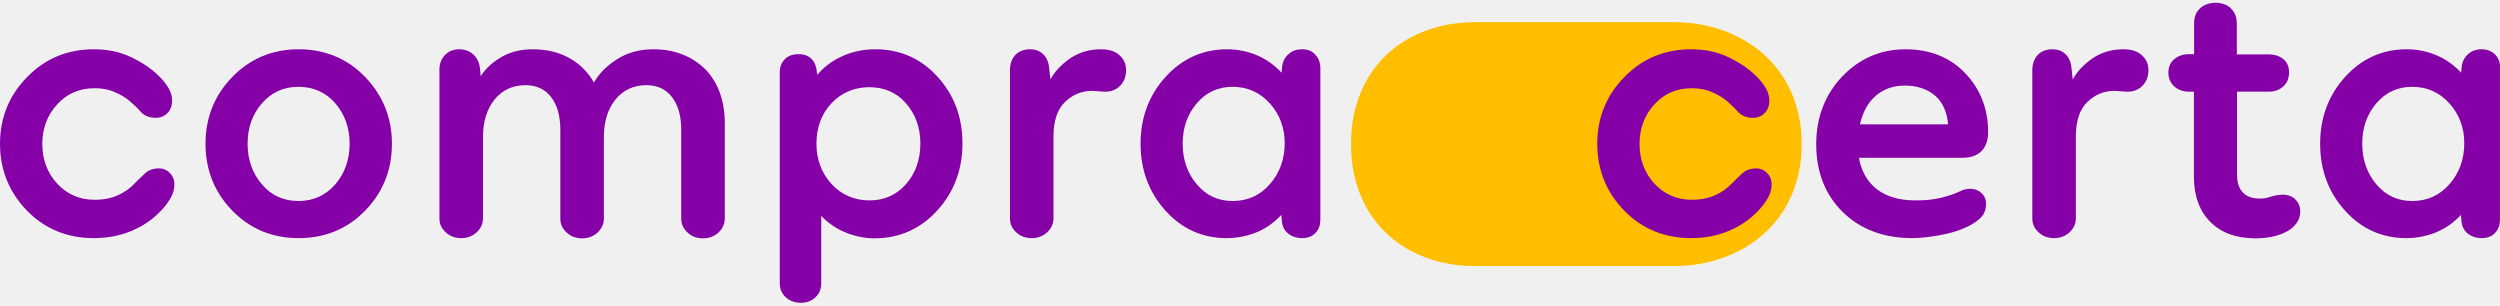
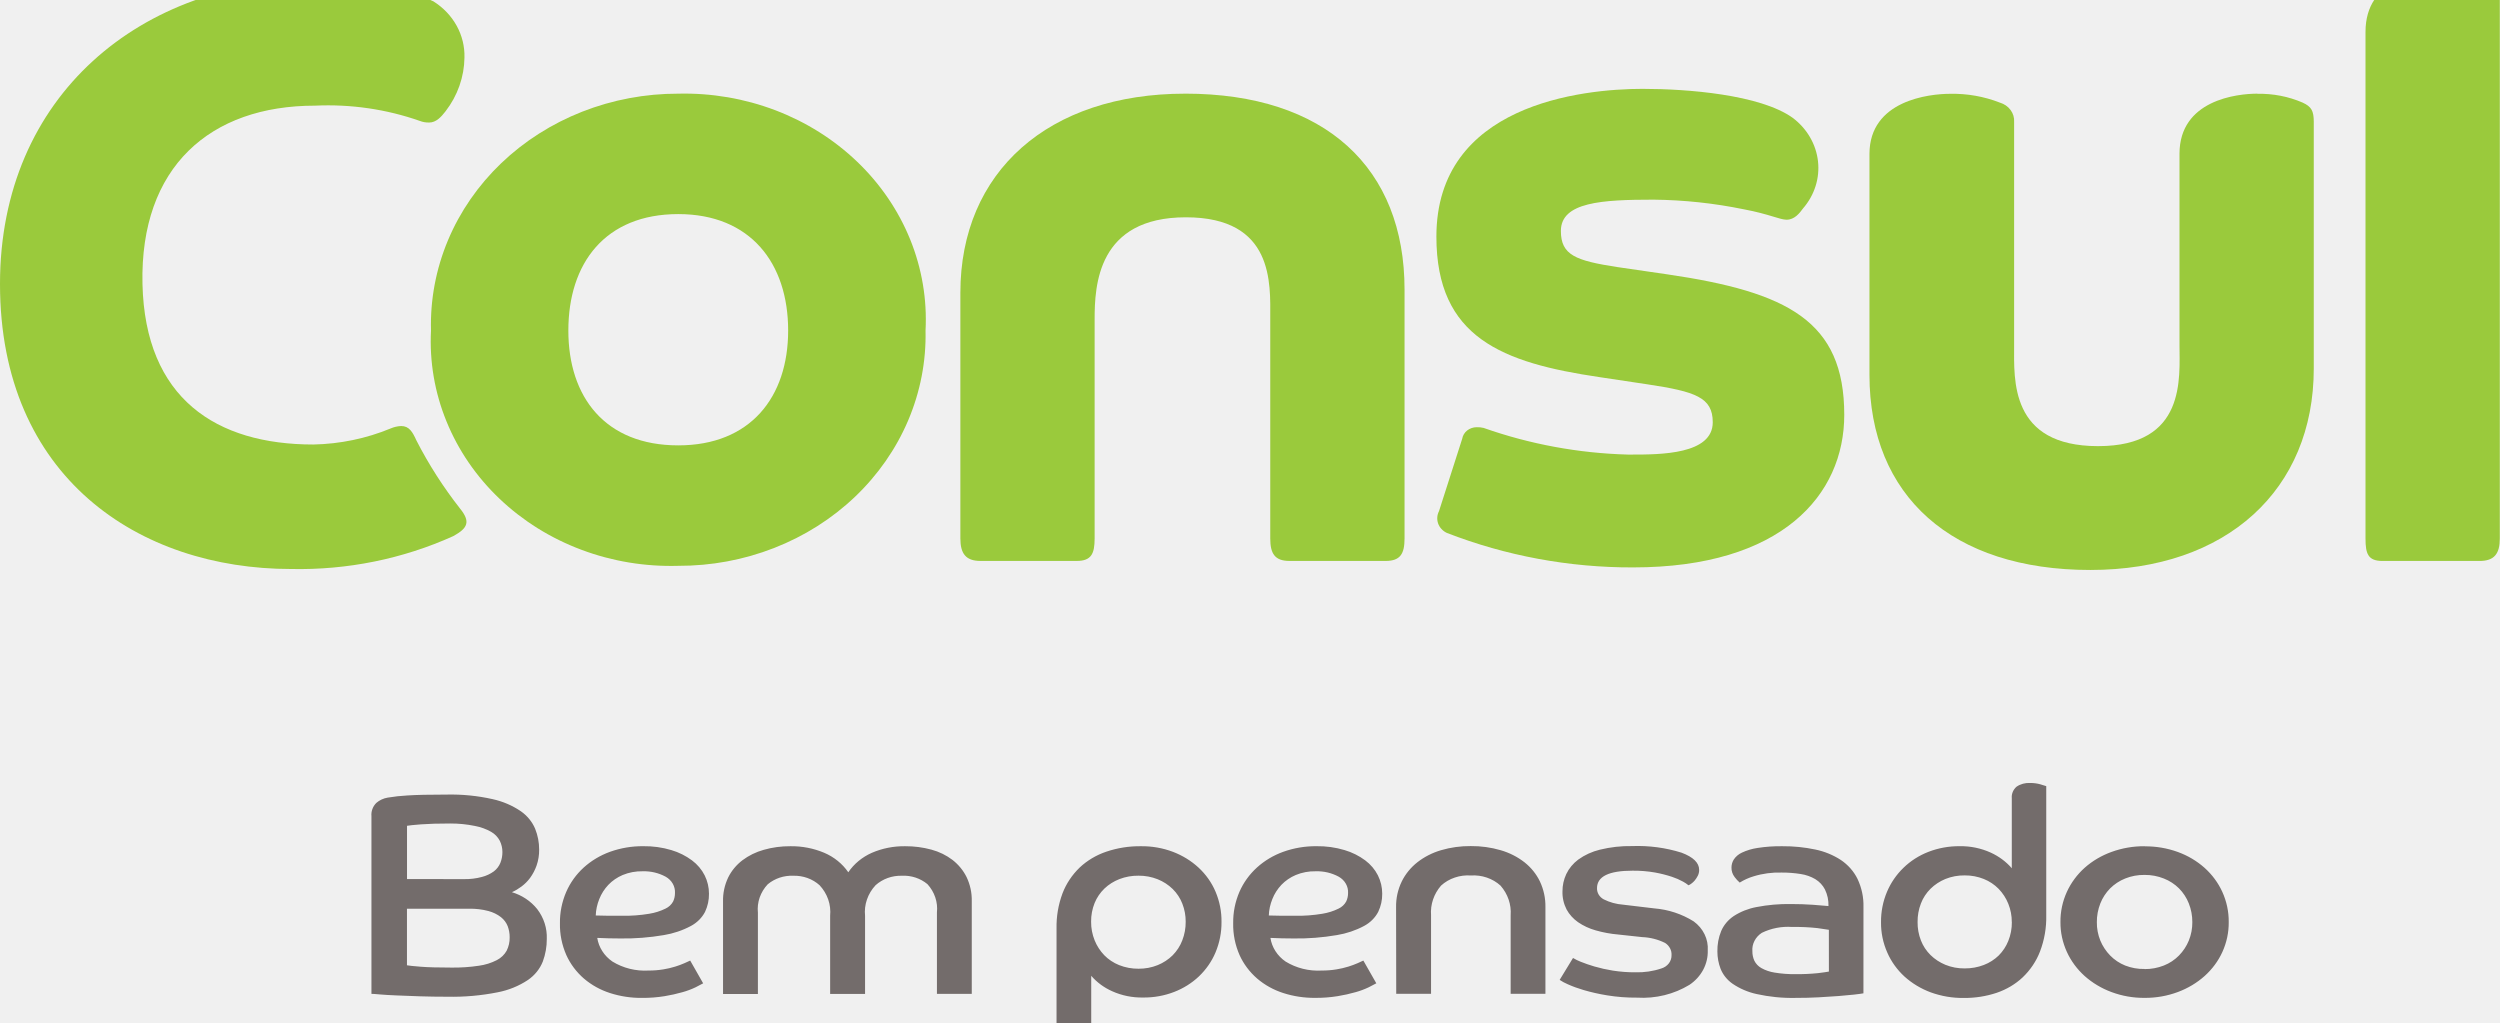
- <svg xmlns="http://www.w3.org/2000/svg" width="180" height="22" viewBox="0 0 180 22" fill="none">
+ <svg xmlns="http://www.w3.org/2000/svg" width="88" height="36" viewBox="0 0 88 36" fill="none">
  <g clip-path="url(#clip0)">
-     <path d="M106.204 1.595C101.277 1.595 97.275 4.782 97.275 10.376C97.275 15.971 101.277 19.157 106.204 19.157H120.508C125.435 19.157 129.721 15.971 129.721 10.376C129.721 4.782 125.435 1.595 120.508 1.595H106.204Z" fill="#FFBE00" />
-     <path d="M11.437 12.123C11.049 12.123 10.721 12.241 10.467 12.461C10.228 12.666 9.974 12.931 9.675 13.225C9.377 13.548 8.989 13.826 8.511 14.047C8.033 14.267 7.466 14.384 6.809 14.384C5.734 14.384 4.823 13.988 4.121 13.225C3.404 12.446 3.046 11.492 3.046 10.361C3.046 9.245 3.404 8.291 4.121 7.512C4.823 6.734 5.734 6.352 6.809 6.352C7.346 6.352 7.839 6.441 8.257 6.631C8.675 6.808 9.018 7.013 9.272 7.219C9.616 7.512 9.914 7.791 10.138 8.056C10.392 8.335 10.751 8.482 11.213 8.482C11.557 8.482 11.855 8.364 12.064 8.129C12.288 7.894 12.393 7.601 12.393 7.248C12.393 6.94 12.303 6.631 12.124 6.323C11.945 6.029 11.706 5.721 11.407 5.442C10.9 4.943 10.243 4.502 9.451 4.12C8.66 3.739 7.764 3.548 6.749 3.548C4.853 3.548 3.24 4.223 1.956 5.545C0.657 6.866 0 8.482 0 10.347C0 12.226 0.657 13.841 1.941 15.163C3.225 16.484 4.853 17.145 6.749 17.145C7.734 17.145 8.63 16.969 9.422 16.646C10.213 16.308 10.855 15.897 11.348 15.412C11.721 15.075 12.005 14.708 12.229 14.355C12.453 14.003 12.557 13.636 12.557 13.283C12.557 12.96 12.453 12.681 12.229 12.461C12.02 12.241 11.751 12.123 11.437 12.123Z" fill="#8600A7" />
-     <path d="M21.5 3.548C19.604 3.548 18.006 4.223 16.722 5.545C15.438 6.866 14.796 8.482 14.796 10.347C14.796 12.226 15.438 13.841 16.722 15.163C18.006 16.484 19.604 17.145 21.5 17.145C23.411 17.145 25.024 16.47 26.293 15.163C27.577 13.841 28.219 12.226 28.219 10.347C28.219 8.496 27.577 6.881 26.293 5.545C25.024 4.223 23.396 3.548 21.5 3.548ZM18.857 7.439C19.544 6.646 20.425 6.25 21.485 6.25C22.56 6.25 23.456 6.646 24.143 7.439C24.83 8.232 25.173 9.216 25.173 10.347C25.173 11.477 24.83 12.476 24.143 13.268C23.456 14.062 22.56 14.473 21.485 14.473C20.425 14.473 19.529 14.076 18.857 13.268C18.17 12.476 17.827 11.492 17.827 10.347C17.827 9.201 18.17 8.232 18.857 7.439Z" fill="#8600A7" />
-     <path d="M47.033 3.548C46.033 3.548 45.137 3.797 44.376 4.297C43.659 4.767 43.121 5.31 42.763 5.941C42.345 5.207 41.778 4.634 41.046 4.209C40.284 3.768 39.374 3.548 38.328 3.548C37.447 3.548 36.656 3.753 35.984 4.179C35.387 4.546 34.924 4.987 34.611 5.486L34.566 4.987C34.521 4.532 34.357 4.179 34.088 3.93C33.819 3.68 33.461 3.548 33.058 3.548C32.64 3.548 32.296 3.695 32.042 3.959C31.774 4.238 31.639 4.59 31.639 5.001V15.721C31.639 16.117 31.789 16.455 32.102 16.734C32.401 17.013 32.774 17.145 33.207 17.145C33.64 17.145 33.998 17.013 34.312 16.734C34.611 16.455 34.775 16.117 34.775 15.721V9.847C34.775 8.746 35.059 7.85 35.611 7.16C36.163 6.485 36.91 6.132 37.836 6.132C38.612 6.132 39.239 6.411 39.672 6.984C40.12 7.556 40.344 8.349 40.344 9.348V15.736C40.344 16.132 40.493 16.47 40.807 16.749C41.106 17.028 41.479 17.16 41.912 17.16C42.345 17.16 42.703 17.028 43.017 16.749C43.315 16.47 43.48 16.132 43.48 15.736V9.847C43.48 8.746 43.763 7.85 44.316 7.16C44.868 6.485 45.615 6.132 46.541 6.132C47.317 6.132 47.944 6.411 48.377 6.984C48.825 7.556 49.049 8.349 49.049 9.348V15.736C49.049 16.132 49.198 16.47 49.512 16.749C49.81 17.028 50.184 17.16 50.617 17.16C51.05 17.16 51.408 17.028 51.722 16.749C52.02 16.47 52.185 16.132 52.185 15.736V8.907C52.185 7.277 51.722 5.971 50.796 5.001C49.825 4.047 48.571 3.548 47.033 3.548Z" fill="#8600A7" />
-     <path d="M63.011 3.548C62.145 3.548 61.339 3.724 60.607 4.062C59.92 4.37 59.323 4.825 58.845 5.383L58.815 5.178C58.785 4.796 58.651 4.473 58.442 4.253C58.218 4.018 57.904 3.9 57.486 3.9C57.068 3.9 56.74 4.018 56.501 4.267C56.262 4.517 56.143 4.825 56.143 5.207V20.42C56.143 20.816 56.292 21.139 56.576 21.404C56.859 21.668 57.233 21.8 57.651 21.8C58.084 21.8 58.442 21.668 58.711 21.404C58.994 21.139 59.129 20.816 59.129 20.42V15.545C59.607 16.044 60.174 16.44 60.801 16.705C61.488 16.998 62.22 17.16 62.966 17.16C64.743 17.16 66.266 16.484 67.475 15.163C68.685 13.841 69.297 12.211 69.297 10.332C69.297 8.423 68.685 6.808 67.49 5.515C66.311 4.209 64.803 3.548 63.011 3.548ZM66.266 10.332C66.266 11.492 65.922 12.476 65.236 13.254C64.549 14.032 63.668 14.429 62.608 14.429C61.518 14.429 60.592 14.032 59.875 13.254C59.159 12.476 58.785 11.492 58.785 10.361C58.785 9.186 59.144 8.203 59.86 7.439C60.577 6.675 61.503 6.279 62.593 6.279C63.653 6.279 64.549 6.661 65.221 7.424C65.907 8.203 66.266 9.172 66.266 10.332Z" fill="#8600A7" />
-     <path d="M79.255 3.548C78.389 3.548 77.613 3.797 76.956 4.267C76.374 4.693 75.926 5.178 75.627 5.721L75.538 4.884C75.493 4.443 75.344 4.12 75.09 3.885C74.836 3.651 74.522 3.548 74.164 3.548C73.716 3.548 73.358 3.695 73.104 3.959C72.85 4.238 72.716 4.605 72.716 5.06V15.721C72.716 16.117 72.865 16.455 73.178 16.734C73.477 17.013 73.85 17.145 74.283 17.145C74.716 17.145 75.075 17.013 75.388 16.734C75.687 16.455 75.851 16.117 75.851 15.721V9.847C75.851 8.717 76.12 7.88 76.672 7.351C77.21 6.822 77.867 6.543 78.628 6.543C78.778 6.543 78.942 6.558 79.091 6.573C79.255 6.587 79.405 6.602 79.569 6.602C80.017 6.602 80.375 6.455 80.659 6.162C80.943 5.868 81.077 5.501 81.077 5.06C81.077 4.62 80.928 4.267 80.614 3.988C80.316 3.695 79.853 3.548 79.255 3.548Z" fill="#8600A7" />
-     <path d="M93.752 3.548C93.349 3.548 93.021 3.665 92.752 3.915C92.483 4.164 92.334 4.488 92.304 4.884L92.274 5.236C91.796 4.722 91.244 4.311 90.587 4.018C89.9 3.709 89.138 3.548 88.347 3.548C86.6 3.548 85.107 4.223 83.912 5.545C82.718 6.866 82.121 8.482 82.121 10.347C82.121 12.226 82.718 13.841 83.898 15.148C85.077 16.47 86.57 17.145 88.317 17.145C89.109 17.145 89.87 16.984 90.557 16.69C91.199 16.411 91.766 16 92.259 15.471L92.289 15.868C92.319 16.279 92.468 16.587 92.737 16.807C93.006 17.028 93.349 17.145 93.752 17.145C94.17 17.145 94.499 17.013 94.723 16.763C94.962 16.514 95.066 16.191 95.066 15.794V4.928C95.066 4.517 94.947 4.194 94.693 3.93C94.484 3.68 94.155 3.548 93.752 3.548ZM92.498 10.302C92.498 11.462 92.14 12.461 91.423 13.268C90.721 14.076 89.81 14.473 88.75 14.473C87.705 14.473 86.839 14.076 86.167 13.268C85.495 12.476 85.152 11.492 85.152 10.347C85.152 9.201 85.495 8.217 86.167 7.439C86.839 6.646 87.705 6.25 88.75 6.25C89.81 6.25 90.706 6.646 91.423 7.439C92.14 8.232 92.498 9.201 92.498 10.302Z" fill="#8600A7" />
-     <path d="M126.438 12.123C126.05 12.123 125.721 12.241 125.468 12.461C125.229 12.666 124.975 12.931 124.676 13.225C124.378 13.548 123.989 13.826 123.512 14.047C123.034 14.267 122.466 14.384 121.809 14.384C120.734 14.384 119.824 13.988 119.122 13.225C118.405 12.446 118.047 11.492 118.047 10.361C118.047 9.245 118.405 8.291 119.122 7.512C119.824 6.734 120.734 6.352 121.809 6.352C122.347 6.352 122.84 6.441 123.258 6.631C123.676 6.808 124.019 7.013 124.273 7.219C124.616 7.512 124.915 7.791 125.139 8.056C125.393 8.335 125.751 8.482 126.214 8.482C126.558 8.482 126.856 8.364 127.065 8.129C127.289 7.894 127.394 7.601 127.394 7.248C127.394 6.94 127.304 6.631 127.125 6.323C126.946 6.029 126.707 5.721 126.408 5.442C125.901 4.943 125.244 4.502 124.452 4.12C123.661 3.739 122.765 3.548 121.75 3.548C119.853 3.548 118.241 4.223 116.957 5.545C115.658 6.866 115.001 8.482 115.001 10.347C115.001 12.226 115.658 13.841 116.942 15.163C118.226 16.484 119.853 17.145 121.75 17.145C122.735 17.145 123.631 16.969 124.422 16.646C125.214 16.308 125.856 15.897 126.348 15.412C126.722 15.075 127.005 14.708 127.229 14.355C127.453 14.003 127.558 13.636 127.558 13.283C127.558 12.96 127.453 12.681 127.229 12.461C127.035 12.241 126.752 12.123 126.438 12.123Z" fill="#8600A7" />
-     <path d="M142.667 10.875C142.981 10.567 143.145 10.097 143.145 9.509C143.145 7.85 142.593 6.426 141.503 5.28C140.413 4.135 138.964 3.548 137.203 3.548C135.411 3.548 133.873 4.209 132.634 5.515C131.394 6.822 130.767 8.467 130.767 10.39C130.767 12.373 131.409 14.017 132.678 15.266C133.948 16.514 135.635 17.145 137.68 17.145C138.218 17.145 138.875 17.072 139.636 16.94C140.398 16.807 141.07 16.602 141.652 16.323C142.07 16.117 142.399 15.897 142.638 15.647C142.876 15.398 142.996 15.075 142.996 14.678C142.996 14.37 142.891 14.106 142.667 13.9C142.443 13.694 142.175 13.592 141.861 13.592C141.592 13.592 141.353 13.65 141.129 13.768C140.92 13.871 140.637 13.988 140.293 14.091C140.025 14.179 139.696 14.267 139.308 14.326C138.92 14.399 138.442 14.429 137.904 14.429C136.74 14.429 135.799 14.15 135.112 13.606C134.44 13.078 134.007 12.314 133.843 11.36H141.309C141.891 11.36 142.354 11.198 142.667 10.875ZM137.143 6.162C138.039 6.162 138.77 6.411 139.338 6.896C139.875 7.366 140.189 8.07 140.263 8.951H133.918C134.112 8.085 134.485 7.395 135.038 6.91C135.605 6.411 136.307 6.162 137.143 6.162Z" fill="#8600A7" />
-     <path d="M152.865 3.548C151.999 3.548 151.223 3.797 150.566 4.267C149.984 4.693 149.536 5.178 149.237 5.721L149.148 4.884C149.103 4.443 148.953 4.12 148.7 3.885C148.446 3.651 148.132 3.548 147.774 3.548C147.326 3.548 146.968 3.695 146.714 3.959C146.46 4.238 146.326 4.605 146.326 5.06V15.721C146.326 16.117 146.475 16.455 146.788 16.734C147.087 17.013 147.46 17.145 147.893 17.145C148.326 17.145 148.685 17.013 148.998 16.734C149.297 16.455 149.461 16.117 149.461 15.721V9.847C149.461 8.717 149.73 7.88 150.282 7.351C150.82 6.822 151.477 6.543 152.238 6.543C152.388 6.543 152.552 6.558 152.701 6.573C152.865 6.587 153.015 6.602 153.179 6.602C153.627 6.602 153.985 6.455 154.269 6.162C154.553 5.868 154.687 5.501 154.687 5.06C154.687 4.62 154.538 4.267 154.224 3.988C153.926 3.695 153.463 3.548 152.865 3.548Z" fill="#8600A7" />
-     <path d="M164.35 14.018C164.216 14.018 164.096 14.032 163.977 14.047C163.872 14.076 163.768 14.091 163.693 14.106C163.529 14.15 163.38 14.194 163.23 14.238C163.081 14.282 162.902 14.297 162.693 14.297C162.17 14.297 161.752 14.15 161.483 13.856C161.2 13.562 161.065 13.137 161.065 12.579V6.602H163.335C163.768 6.602 164.126 6.47 164.395 6.22C164.679 5.971 164.813 5.618 164.813 5.207C164.813 4.781 164.664 4.458 164.38 4.238C164.096 4.018 163.738 3.915 163.32 3.915H161.051V1.668C161.051 1.243 160.901 0.89 160.632 0.611C160.349 0.332 159.975 0.2 159.513 0.2C159.05 0.2 158.676 0.347 158.393 0.611C158.109 0.875 157.975 1.243 157.975 1.668V3.9H157.616C157.183 3.9 156.84 4.018 156.556 4.253C156.273 4.488 156.123 4.811 156.123 5.222C156.123 5.633 156.273 5.971 156.541 6.22C156.825 6.47 157.183 6.602 157.601 6.602H157.96V12.711C157.96 14.091 158.363 15.192 159.139 15.971C159.916 16.764 161.021 17.16 162.394 17.16C162.827 17.16 163.23 17.116 163.589 17.043C163.947 16.969 164.261 16.866 164.514 16.734C164.873 16.573 165.142 16.352 165.336 16.088C165.53 15.824 165.619 15.53 165.619 15.222C165.619 14.884 165.5 14.59 165.261 14.355C165.052 14.135 164.738 14.018 164.35 14.018Z" fill="#8600A7" />
-     <path d="M179.652 3.93C179.399 3.68 179.07 3.548 178.682 3.548C178.279 3.548 177.95 3.665 177.681 3.915C177.413 4.164 177.263 4.488 177.233 4.884L177.204 5.236C176.726 4.722 176.173 4.311 175.516 4.018C174.83 3.709 174.068 3.548 173.277 3.548C171.53 3.548 170.037 4.223 168.842 5.545C167.648 6.866 167.05 8.482 167.05 10.347C167.05 12.226 167.648 13.841 168.827 15.148C170.007 16.47 171.5 17.145 173.247 17.145C174.038 17.145 174.8 16.984 175.487 16.69C176.129 16.411 176.696 16 177.189 15.471L177.219 15.868C177.248 16.279 177.398 16.587 177.667 16.807C177.935 17.028 178.279 17.145 178.682 17.145C179.1 17.145 179.428 17.013 179.652 16.763C179.891 16.514 179.996 16.191 179.996 15.794V4.928C180.026 4.517 179.906 4.194 179.652 3.93ZM177.428 10.302C177.428 11.462 177.069 12.461 176.353 13.268C175.651 14.076 174.74 14.473 173.68 14.473C172.635 14.473 171.769 14.076 171.097 13.268C170.425 12.476 170.081 11.492 170.081 10.347C170.081 9.201 170.425 8.217 171.097 7.439C171.769 6.646 172.635 6.25 173.68 6.25C174.74 6.25 175.636 6.646 176.353 7.439C177.069 8.232 177.428 9.201 177.428 10.302Z" fill="#8600A7" />
+     <path d="M23.875 15.677C21.306 15.677 20.006 13.981 20.006 11.635C20.006 9.261 21.305 7.536 23.875 7.536C26.413 7.536 27.743 9.261 27.743 11.635C27.743 13.981 26.413 15.677 23.875 15.677ZM23.875 3.297C22.713 3.295 21.563 3.511 20.492 3.932C19.422 4.353 18.452 4.97 17.641 5.747C16.829 6.525 16.193 7.446 15.769 8.457C15.345 9.469 15.142 10.549 15.171 11.635C15.115 12.724 15.3 13.813 15.716 14.832C16.131 15.852 16.767 16.779 17.585 17.557C18.402 18.335 19.383 18.947 20.466 19.352C21.548 19.759 22.709 19.951 23.875 19.917C25.032 19.921 26.178 19.708 27.245 19.291C28.313 18.875 29.281 18.262 30.092 17.491C30.903 16.719 31.541 15.803 31.968 14.798C32.395 13.792 32.603 12.717 32.579 11.635C32.636 10.543 32.452 9.451 32.038 8.428C31.623 7.405 30.988 6.473 30.171 5.691C29.354 4.908 28.373 4.292 27.29 3.88C26.206 3.468 25.044 3.269 23.875 3.297Z" fill="#9ACA3C" />
+     <path d="M11.183 -0.717C4.988 -0.717 0 3.353 0 9.995C0 16.807 4.897 20.029 10.246 20.029C12.221 20.071 14.179 19.674 15.958 18.87C16.472 18.588 16.563 18.362 16.2 17.909C15.607 17.154 15.091 16.35 14.659 15.506C14.524 15.21 14.406 14.996 14.12 14.996C13.993 15.002 13.867 15.031 13.752 15.081C12.894 15.436 11.969 15.628 11.032 15.647C7.616 15.647 5.108 14.036 5.015 9.994C4.924 5.868 7.403 3.719 11.09 3.719C12.345 3.661 13.6 3.843 14.777 4.256C14.882 4.297 14.995 4.316 15.109 4.313C15.351 4.313 15.531 4.115 15.683 3.918C16.109 3.366 16.341 2.705 16.349 2.024C16.359 1.636 16.265 1.252 16.075 0.907C15.884 0.562 15.604 0.267 15.26 0.05C14.001 -0.551 12.589 -0.815 11.181 -0.713" fill="#9ACA3C" />
+     <path d="M85.939 -0.999C85.183 -0.999 83.266 -0.773 83.266 1.121V18.956C83.266 19.493 83.353 19.746 83.866 19.746H87.281C87.795 19.746 87.993 19.497 87.993 18.956V-0.01C88.02 -0.15 87.994 -0.294 87.919 -0.418C87.845 -0.542 87.726 -0.637 87.585 -0.689C87.066 -0.902 86.504 -1.008 85.937 -0.999" fill="#9ACA3C" />
+     <path d="M41.716 3.297C36.911 3.297 33.805 6.038 33.805 10.306V18.955C33.805 19.492 34.001 19.745 34.514 19.745H37.898C38.412 19.745 38.531 19.496 38.531 18.955V11.238C38.531 10.053 38.63 7.649 41.743 7.649C44.856 7.649 44.713 9.994 44.713 11.182V18.955C44.713 19.492 44.877 19.745 45.391 19.745H48.775C49.289 19.745 49.44 19.496 49.44 18.955V10.193C49.44 5.924 46.668 3.296 41.712 3.296" fill="#9ACA3C" />
+     <path d="M79.462 3.297C78.737 3.297 76.718 3.523 76.718 5.416V12.115C76.718 13.299 76.966 15.704 73.853 15.704C70.74 15.704 70.897 13.359 70.897 12.171V4.291C70.907 4.142 70.863 3.994 70.772 3.872C70.682 3.749 70.55 3.658 70.398 3.613C69.844 3.396 69.247 3.29 68.646 3.302C67.92 3.302 65.805 3.528 65.805 5.421V13.195C65.805 17.462 68.713 20.063 73.58 20.063C78.385 20.063 81.445 17.236 81.445 12.968V4.291C81.445 3.896 81.358 3.754 81.056 3.613C80.556 3.396 80.01 3.29 79.459 3.302" fill="#9ACA3C" />
+     <path d="M57.844 3.127C55.638 3.127 50.561 3.693 50.561 8.328C50.561 11.889 52.883 12.77 56.303 13.275L57.992 13.529C59.681 13.784 60.289 13.988 60.289 14.864C60.289 15.997 58.444 16.001 57.439 16.001H57.301C55.565 15.954 53.849 15.636 52.224 15.063C52.144 15.043 52.062 15.035 51.98 15.038C51.857 15.038 51.737 15.079 51.644 15.153C51.55 15.228 51.488 15.332 51.469 15.446L50.653 17.993C50.583 18.128 50.572 18.284 50.622 18.427C50.673 18.57 50.782 18.688 50.925 18.757C53.003 19.565 55.233 19.979 57.483 19.973C62.712 19.973 64.918 17.43 64.918 14.602C64.918 11.295 62.923 10.278 58.69 9.657L56.938 9.402C55.46 9.176 54.943 8.978 54.943 8.13C54.943 7.112 56.393 7.028 58.206 7.028C59.274 7.039 60.337 7.153 61.38 7.367C62.286 7.537 62.646 7.734 62.89 7.734C63.162 7.734 63.344 7.508 63.464 7.34C63.666 7.108 63.816 6.841 63.907 6.555C63.998 6.269 64.027 5.969 63.993 5.672C63.959 5.375 63.863 5.088 63.71 4.826C63.557 4.564 63.35 4.333 63.101 4.146C61.954 3.327 59.385 3.128 57.842 3.128" fill="#9ACA3C" />
+     <path d="M13.075 28.73C13.067 28.645 13.078 28.559 13.108 28.479C13.137 28.398 13.185 28.324 13.247 28.262C13.359 28.166 13.497 28.101 13.646 28.076C13.876 28.038 14.108 28.012 14.341 28C14.66 27.979 15.122 27.969 15.725 27.969C16.268 27.957 16.812 28.011 17.341 28.13C17.7 28.209 18.039 28.355 18.337 28.558C18.561 28.716 18.734 28.928 18.837 29.172C18.931 29.406 18.979 29.653 18.978 29.903C18.981 30.096 18.95 30.289 18.886 30.472C18.832 30.624 18.756 30.768 18.66 30.901C18.575 31.017 18.471 31.121 18.353 31.208C18.25 31.285 18.138 31.352 18.019 31.405C18.374 31.512 18.684 31.719 18.908 31.998C19.143 32.303 19.262 32.674 19.247 33.05C19.249 33.321 19.201 33.59 19.107 33.846C19.004 34.105 18.823 34.331 18.584 34.495C18.265 34.707 17.902 34.855 17.518 34.929C16.94 35.044 16.349 35.097 15.757 35.085C15.413 35.085 15.086 35.08 14.777 35.07C14.468 35.06 14.195 35.05 13.959 35.039C13.722 35.029 13.526 35.018 13.372 35.004C13.218 34.99 13.119 34.983 13.075 34.984V28.73ZM16.328 30.945C16.542 30.95 16.756 30.924 16.962 30.869C17.115 30.83 17.258 30.763 17.384 30.672C17.488 30.592 17.568 30.487 17.615 30.369C17.662 30.248 17.686 30.12 17.685 29.991C17.685 29.854 17.654 29.72 17.593 29.596C17.525 29.465 17.419 29.355 17.286 29.279C17.11 29.18 16.916 29.11 16.715 29.073C16.429 29.014 16.137 28.986 15.845 28.987C15.428 28.987 15.088 28.997 14.822 29.017C14.557 29.038 14.392 29.055 14.327 29.068V30.943L16.328 30.945ZM14.325 33.978C14.39 33.991 14.55 34.008 14.804 34.028C15.059 34.049 15.424 34.059 15.898 34.059C16.219 34.063 16.539 34.042 16.856 33.994C17.078 33.964 17.293 33.897 17.489 33.796C17.637 33.72 17.757 33.604 17.835 33.464C17.907 33.317 17.944 33.157 17.94 32.996C17.942 32.861 17.918 32.728 17.871 32.601C17.822 32.478 17.741 32.369 17.634 32.284C17.505 32.184 17.354 32.111 17.193 32.068C16.971 32.009 16.74 31.982 16.509 31.987H14.325V33.978ZM24.751 34.613C24.693 34.646 24.603 34.694 24.482 34.754C24.335 34.824 24.181 34.881 24.023 34.925C23.816 34.984 23.604 35.031 23.39 35.066C23.129 35.108 22.864 35.128 22.598 35.126C22.215 35.13 21.834 35.072 21.471 34.955C21.132 34.846 20.821 34.673 20.556 34.447C20.289 34.216 20.078 33.934 19.936 33.621C19.779 33.265 19.702 32.882 19.71 32.497C19.705 32.12 19.78 31.745 19.931 31.395C20.071 31.073 20.28 30.781 20.545 30.539C20.811 30.298 21.126 30.109 21.471 29.984C21.844 29.85 22.24 29.783 22.64 29.786C22.976 29.781 23.311 29.827 23.631 29.923C23.895 30.001 24.141 30.124 24.358 30.285C24.548 30.427 24.701 30.608 24.805 30.814C24.905 31.016 24.957 31.236 24.956 31.459C24.959 31.679 24.912 31.898 24.817 32.099C24.709 32.306 24.536 32.478 24.322 32.593C24.025 32.752 23.701 32.861 23.364 32.916C22.859 33.002 22.346 33.042 21.832 33.034C21.691 33.034 21.557 33.033 21.428 33.029C21.299 33.026 21.164 33.021 21.023 33.014C21.049 33.179 21.109 33.338 21.201 33.48C21.292 33.623 21.413 33.747 21.557 33.846C21.934 34.078 22.382 34.19 22.833 34.163C23.006 34.164 23.179 34.15 23.35 34.122C23.493 34.099 23.634 34.066 23.772 34.023C23.882 33.989 23.99 33.949 24.095 33.903L24.295 33.812L24.751 34.613ZM20.97 32.225C21.135 32.231 21.293 32.235 21.444 32.235H21.896C22.218 32.241 22.539 32.217 22.855 32.164C23.054 32.132 23.247 32.071 23.426 31.983C23.542 31.928 23.637 31.84 23.695 31.731C23.738 31.638 23.76 31.537 23.759 31.435C23.766 31.32 23.738 31.206 23.681 31.105C23.623 31.004 23.537 30.919 23.431 30.86C23.185 30.726 22.903 30.66 22.619 30.669C22.378 30.664 22.139 30.709 21.919 30.8C21.726 30.882 21.553 31 21.412 31.148C21.275 31.294 21.167 31.463 21.095 31.646C21.02 31.831 20.977 32.027 20.97 32.225ZM25.451 31.731C25.444 31.44 25.506 31.151 25.633 30.885C25.749 30.651 25.92 30.444 26.134 30.281C26.355 30.115 26.61 29.99 26.882 29.914C27.186 29.827 27.502 29.785 27.819 29.787C28.231 29.781 28.64 29.86 29.015 30.019C29.361 30.167 29.654 30.405 29.86 30.704C30.061 30.407 30.349 30.17 30.689 30.019C31.057 29.86 31.458 29.781 31.863 29.787C32.177 29.785 32.489 29.826 32.79 29.908C33.06 29.981 33.311 30.104 33.529 30.27C33.74 30.435 33.909 30.641 34.024 30.874C34.151 31.14 34.213 31.429 34.206 31.72V34.984H32.98V32.114C32.999 31.936 32.979 31.757 32.921 31.586C32.864 31.416 32.77 31.258 32.646 31.122C32.398 30.916 32.073 30.809 31.742 30.826C31.572 30.822 31.404 30.849 31.246 30.906C31.088 30.963 30.944 31.049 30.821 31.159C30.684 31.305 30.581 31.477 30.517 31.662C30.453 31.847 30.43 32.043 30.45 32.237V34.987H29.221V32.236C29.24 32.042 29.217 31.846 29.153 31.661C29.089 31.476 28.985 31.305 28.848 31.159C28.726 31.049 28.582 30.963 28.424 30.906C28.266 30.849 28.097 30.822 27.928 30.826C27.596 30.812 27.271 30.92 27.023 31.128C26.896 31.263 26.8 31.422 26.74 31.593C26.681 31.765 26.66 31.946 26.678 32.125V34.988H25.451V31.731ZM37.19 32.688C37.181 32.265 37.252 31.843 37.401 31.444C37.531 31.105 37.737 30.796 38.004 30.538C38.269 30.289 38.589 30.098 38.942 29.979C39.332 29.847 39.744 29.782 40.159 29.787C40.546 29.782 40.93 29.849 41.289 29.985C41.624 30.113 41.93 30.301 42.188 30.539C42.447 30.779 42.651 31.067 42.786 31.385C42.93 31.724 43.002 32.087 42.997 32.453C43.001 32.82 42.929 33.184 42.786 33.526C42.654 33.84 42.456 34.126 42.204 34.367C41.956 34.603 41.659 34.789 41.331 34.916C40.985 35.05 40.613 35.117 40.238 35.113C39.861 35.12 39.489 35.045 39.15 34.892C38.863 34.765 38.611 34.579 38.411 34.348V37H37.19V32.688ZM40.077 34.099C40.309 34.101 40.538 34.058 40.751 33.972C40.95 33.891 41.13 33.773 41.279 33.625C41.428 33.473 41.543 33.295 41.617 33.1C41.698 32.891 41.738 32.669 41.736 32.446C41.738 32.228 41.698 32.011 41.617 31.806C41.543 31.615 41.428 31.441 41.279 31.293C41.129 31.147 40.95 31.03 40.751 30.95C40.538 30.865 40.309 30.822 40.077 30.824C39.846 30.821 39.617 30.862 39.404 30.944C39.206 31.021 39.026 31.134 38.876 31.277C38.725 31.423 38.608 31.596 38.531 31.785C38.446 31.996 38.404 32.22 38.407 32.445C38.405 32.668 38.447 32.89 38.531 33.099C38.608 33.292 38.723 33.47 38.87 33.624C39.016 33.773 39.194 33.891 39.392 33.971C39.609 34.058 39.842 34.101 40.077 34.099ZM48.446 34.612C48.388 34.645 48.298 34.693 48.177 34.753C48.03 34.823 47.876 34.88 47.718 34.924C47.511 34.983 47.299 35.03 47.085 35.065C46.824 35.107 46.559 35.127 46.294 35.125C45.911 35.128 45.53 35.071 45.168 34.954C44.829 34.845 44.518 34.672 44.253 34.446C43.986 34.215 43.775 33.933 43.633 33.62C43.477 33.264 43.4 32.881 43.408 32.496C43.403 32.119 43.477 31.744 43.628 31.393C43.768 31.072 43.977 30.78 44.243 30.538C44.509 30.297 44.824 30.108 45.169 29.984C45.542 29.85 45.938 29.783 46.338 29.786C46.674 29.781 47.009 29.827 47.329 29.923C47.593 30.001 47.839 30.124 48.056 30.285C48.246 30.427 48.399 30.608 48.503 30.814C48.603 31.016 48.655 31.236 48.654 31.459C48.657 31.679 48.609 31.897 48.513 32.098C48.405 32.305 48.232 32.477 48.018 32.592C47.721 32.751 47.397 32.86 47.06 32.915C46.554 33.002 46.041 33.042 45.527 33.034C45.386 33.034 45.252 33.033 45.123 33.029C44.994 33.026 44.859 33.021 44.719 33.014C44.744 33.179 44.804 33.338 44.896 33.48C44.987 33.623 45.108 33.747 45.252 33.846C45.629 34.078 46.077 34.19 46.528 34.163C46.701 34.164 46.874 34.15 47.045 34.122C47.188 34.099 47.329 34.066 47.467 34.023C47.577 33.989 47.685 33.949 47.79 33.903L47.99 33.812L48.446 34.612ZM44.662 32.225C44.827 32.231 44.985 32.235 45.136 32.235H45.588C45.91 32.241 46.231 32.217 46.547 32.164C46.746 32.132 46.939 32.071 47.118 31.983C47.234 31.928 47.329 31.84 47.387 31.731C47.43 31.638 47.452 31.537 47.452 31.435C47.458 31.32 47.431 31.206 47.373 31.105C47.315 31.004 47.229 30.919 47.123 30.86C46.877 30.726 46.595 30.66 46.31 30.669C46.07 30.664 45.831 30.709 45.611 30.8C45.418 30.882 45.245 31 45.104 31.148C44.967 31.294 44.859 31.463 44.787 31.646C44.712 31.831 44.669 32.027 44.662 32.225ZM49.142 31.929C49.137 31.618 49.205 31.31 49.342 31.027C49.47 30.767 49.657 30.537 49.891 30.352C50.135 30.162 50.417 30.018 50.721 29.928C51.06 29.828 51.415 29.779 51.771 29.782C52.129 29.779 52.485 29.828 52.826 29.928C53.132 30.017 53.416 30.161 53.661 30.352C53.894 30.536 54.08 30.767 54.205 31.027C54.338 31.311 54.405 31.619 54.399 31.929V34.981H53.175V32.217C53.203 31.84 53.075 31.467 52.819 31.174C52.682 31.049 52.518 30.953 52.337 30.891C52.157 30.829 51.965 30.804 51.774 30.817C51.582 30.803 51.389 30.828 51.208 30.89C51.026 30.951 50.861 31.048 50.724 31.174C50.47 31.468 50.345 31.84 50.373 32.217V34.981H49.147L49.142 31.929ZM55.37 33.721C55.456 33.773 55.546 33.816 55.639 33.853C55.796 33.916 55.956 33.971 56.119 34.019C56.332 34.081 56.55 34.13 56.77 34.165C57.033 34.206 57.3 34.227 57.567 34.225C57.878 34.234 58.189 34.188 58.482 34.089C58.588 34.057 58.679 33.995 58.744 33.91C58.808 33.826 58.841 33.724 58.838 33.621C58.843 33.537 58.825 33.454 58.785 33.379C58.745 33.304 58.686 33.239 58.612 33.192C58.363 33.068 58.087 32.997 57.804 32.986L56.96 32.895C56.691 32.872 56.426 32.823 56.168 32.749C55.946 32.687 55.736 32.59 55.549 32.462C55.379 32.343 55.24 32.19 55.144 32.014C55.042 31.814 54.992 31.595 54.999 31.374C54.998 31.164 55.044 30.957 55.134 30.765C55.229 30.566 55.374 30.392 55.556 30.256C55.781 30.094 56.039 29.976 56.315 29.909C56.686 29.818 57.068 29.775 57.451 29.782C58.041 29.76 58.63 29.838 59.19 30.014C59.603 30.169 59.81 30.37 59.81 30.619C59.812 30.692 59.795 30.764 59.761 30.83C59.732 30.887 59.697 30.941 59.656 30.991C59.62 31.034 59.579 31.073 59.532 31.106C59.503 31.129 59.47 31.147 59.435 31.162C59.377 31.114 59.313 31.072 59.246 31.035C59.122 30.966 58.99 30.909 58.854 30.864C58.661 30.8 58.463 30.75 58.261 30.713C57.999 30.667 57.732 30.645 57.465 30.648C56.631 30.648 56.215 30.853 56.215 31.262C56.212 31.342 56.233 31.421 56.274 31.49C56.316 31.56 56.377 31.618 56.451 31.657C56.661 31.763 56.892 31.826 57.13 31.844L58.229 31.975C58.726 32.015 59.204 32.173 59.618 32.433C59.783 32.553 59.915 32.709 60.001 32.887C60.088 33.065 60.126 33.261 60.113 33.456C60.12 33.691 60.065 33.924 59.953 34.135C59.841 34.345 59.676 34.527 59.472 34.664C58.925 34.998 58.277 35.157 57.625 35.117C57.271 35.12 56.918 35.093 56.569 35.036C56.291 34.991 56.015 34.929 55.745 34.85C55.551 34.794 55.362 34.725 55.179 34.643C55.081 34.601 54.987 34.551 54.9 34.492L55.37 33.721ZM65.593 34.965C65.523 34.978 65.41 34.994 65.254 35.011C65.099 35.028 64.918 35.045 64.711 35.061C64.5 35.078 64.266 35.093 64.011 35.106C63.756 35.12 63.486 35.126 63.203 35.126C62.742 35.136 62.281 35.09 61.831 34.99C61.527 34.923 61.24 34.8 60.987 34.628C60.795 34.494 60.649 34.312 60.565 34.103C60.49 33.908 60.452 33.702 60.452 33.494C60.447 33.247 60.492 33 60.587 32.769C60.678 32.559 60.831 32.377 61.028 32.245C61.27 32.089 61.542 31.981 61.83 31.928C62.227 31.851 62.632 31.816 63.037 31.822C63.31 31.822 63.568 31.831 63.813 31.848C64.057 31.865 64.24 31.88 64.362 31.893C64.369 31.692 64.327 31.492 64.238 31.309C64.162 31.161 64.045 31.036 63.899 30.946C63.742 30.854 63.566 30.792 63.382 30.765C63.161 30.73 62.938 30.713 62.714 30.714C62.379 30.704 62.046 30.748 61.728 30.846C61.554 30.898 61.39 30.972 61.238 31.067C61.172 31.009 61.113 30.945 61.061 30.875C60.984 30.776 60.944 30.655 60.948 30.533C60.949 30.435 60.977 30.34 61.029 30.255C61.098 30.151 61.197 30.067 61.314 30.013C61.487 29.932 61.672 29.876 61.863 29.848C62.151 29.803 62.444 29.783 62.736 29.787C63.126 29.784 63.516 29.822 63.897 29.903C64.219 29.969 64.525 30.094 64.796 30.27C65.05 30.441 65.252 30.669 65.383 30.934C65.532 31.248 65.604 31.589 65.594 31.931L65.593 34.965ZM64.376 32.729C64.306 32.716 64.171 32.696 63.972 32.669C63.677 32.637 63.38 32.624 63.083 32.629C62.714 32.603 62.345 32.675 62.017 32.835C61.906 32.906 61.816 33.004 61.758 33.118C61.699 33.232 61.673 33.358 61.684 33.484C61.682 33.599 61.706 33.712 61.753 33.817C61.805 33.923 61.89 34.013 61.996 34.074C62.14 34.155 62.299 34.209 62.465 34.235C62.709 34.275 62.956 34.294 63.203 34.29C63.466 34.293 63.729 34.281 63.99 34.255C64.184 34.231 64.313 34.212 64.377 34.199L64.376 32.729ZM70.815 28.095C70.808 28.021 70.82 27.946 70.849 27.876C70.878 27.806 70.923 27.743 70.982 27.692C71.12 27.597 71.29 27.551 71.461 27.561C71.582 27.56 71.701 27.575 71.817 27.607C71.924 27.637 71.995 27.659 72.028 27.672V32.213C72.038 32.65 71.964 33.085 71.807 33.496C71.676 33.836 71.468 34.145 71.198 34.403C70.94 34.645 70.627 34.83 70.283 34.947C69.913 35.07 69.523 35.132 69.13 35.128C68.731 35.134 68.334 35.066 67.962 34.931C67.619 34.804 67.307 34.616 67.041 34.377C66.779 34.137 66.572 33.849 66.433 33.531C66.283 33.192 66.208 32.829 66.212 32.463C66.208 32.096 66.279 31.731 66.423 31.39C66.556 31.075 66.753 30.787 67.005 30.544C67.254 30.302 67.553 30.112 67.884 29.984C68.231 29.85 68.602 29.783 68.977 29.786C69.358 29.779 69.735 29.857 70.076 30.013C70.362 30.144 70.615 30.331 70.815 30.562V28.095ZM70.815 32.457C70.817 32.237 70.775 32.018 70.692 31.812C70.615 31.619 70.5 31.441 70.353 31.288C70.207 31.139 70.029 31.02 69.83 30.94C69.618 30.855 69.388 30.812 69.157 30.814C68.924 30.811 68.692 30.854 68.478 30.94C68.282 31.021 68.104 31.138 67.956 31.283C67.806 31.432 67.69 31.608 67.617 31.801C67.536 32.011 67.496 32.233 67.499 32.456C67.496 32.677 67.536 32.897 67.617 33.105C67.691 33.296 67.806 33.471 67.956 33.619C68.104 33.764 68.282 33.88 68.478 33.961C68.692 34.048 68.924 34.091 69.157 34.088C69.388 34.09 69.617 34.049 69.83 33.967C70.027 33.892 70.205 33.778 70.353 33.635C70.501 33.486 70.616 33.312 70.692 33.121C70.777 32.909 70.82 32.684 70.817 32.457H70.815ZM75.489 29.791C75.888 29.787 76.285 29.854 76.658 29.989C77.008 30.116 77.328 30.305 77.6 30.547C77.867 30.787 78.08 31.075 78.225 31.393C78.378 31.73 78.455 32.092 78.451 32.457C78.455 32.818 78.379 33.176 78.228 33.509C78.083 33.828 77.87 34.115 77.603 34.355C77.331 34.598 77.011 34.789 76.661 34.919C76.289 35.058 75.892 35.128 75.492 35.125C75.092 35.129 74.695 35.059 74.323 34.92C73.973 34.79 73.653 34.599 73.38 34.356C73.113 34.116 72.901 33.828 72.755 33.51C72.603 33.177 72.525 32.819 72.528 32.457C72.524 32.092 72.601 31.73 72.754 31.393C72.9 31.075 73.112 30.787 73.379 30.547C73.651 30.305 73.972 30.116 74.322 29.989C74.694 29.853 75.091 29.784 75.491 29.787L75.489 29.791ZM75.489 34.112C75.722 34.114 75.953 34.071 76.168 33.986C76.371 33.906 76.552 33.785 76.701 33.633C76.85 33.48 76.967 33.303 77.046 33.109C77.13 32.902 77.172 32.682 77.17 32.46C77.171 32.235 77.13 32.011 77.046 31.8C76.969 31.604 76.852 31.424 76.701 31.271C76.551 31.122 76.37 31.003 76.168 30.924C75.953 30.838 75.722 30.795 75.489 30.797C75.254 30.794 75.021 30.837 74.805 30.924C74.606 31.004 74.426 31.123 74.277 31.271C74.126 31.425 74.009 31.604 73.932 31.8C73.849 32.011 73.807 32.235 73.809 32.46C73.806 32.682 73.848 32.902 73.932 33.109C74.012 33.303 74.129 33.48 74.277 33.633C74.425 33.785 74.605 33.905 74.805 33.986C75.022 34.071 75.256 34.113 75.491 34.108L75.489 34.112Z" fill="#736C6B" />
  </g>
  <defs>
    <clipPath id="clip0">
-       <rect width="180" height="21.6" fill="white" transform="translate(0 0.199997)" />
+       <rect width="87.993" height="38" fill="white" transform="translate(0 -1)" />
    </clipPath>
  </defs>
</svg>
